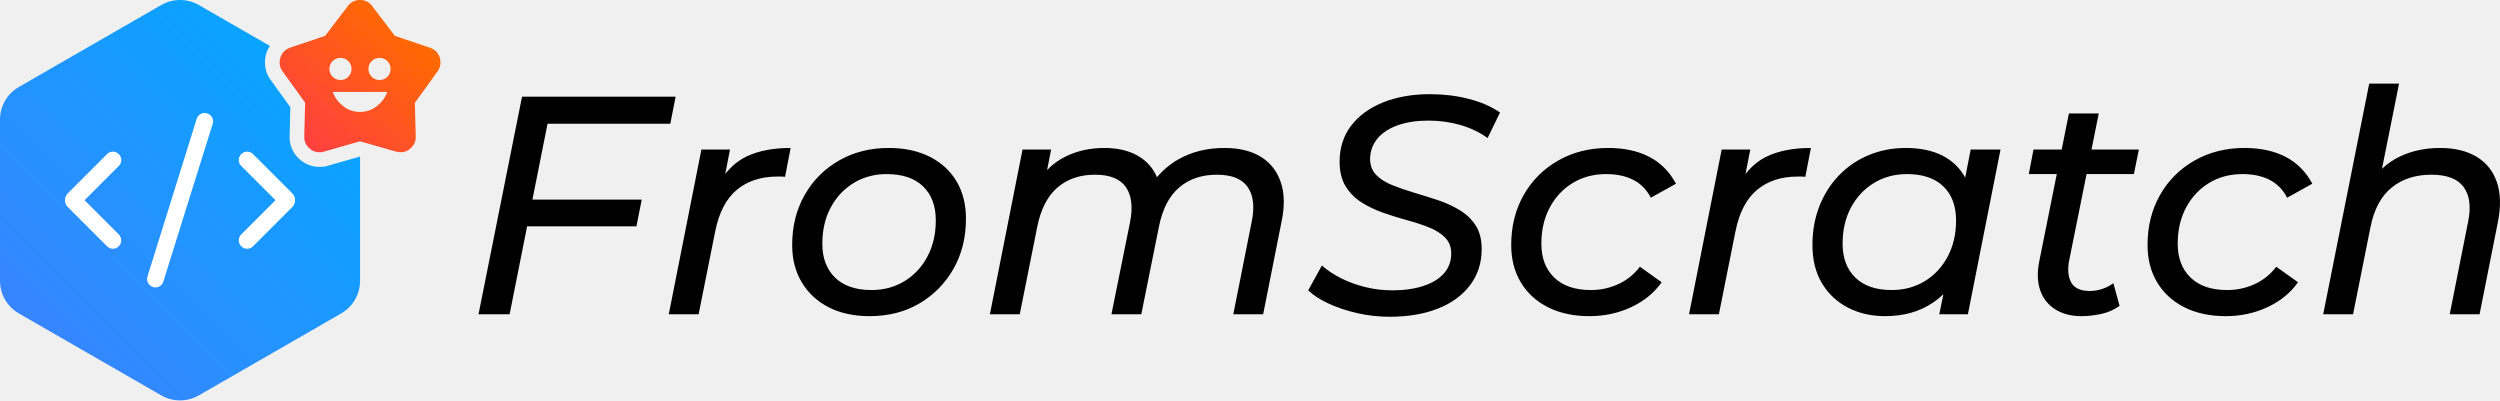
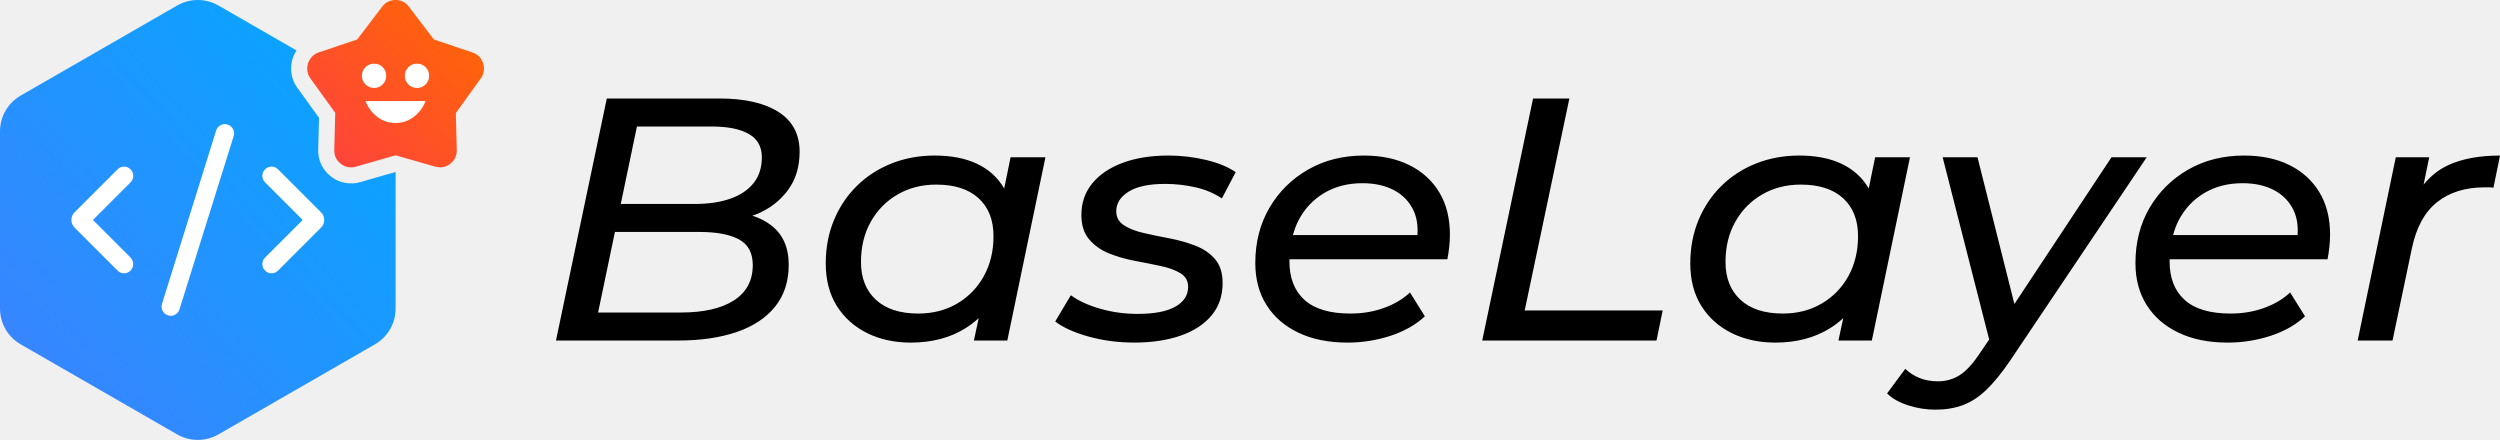
- <svg xmlns="http://www.w3.org/2000/svg" width="512" height="82" viewBox="0 0 512 82">
+ <svg xmlns="http://www.w3.org/2000/svg" width="466" height="82" viewBox="0 0 466 82">
  <defs>
-     <linearGradient id="baselayer-logo-child-icon-gradient" x1="-.929" y1="78.759" x2="71.348" y2="6.559" gradientUnits="userSpaceOnUse">
+     <linearGradient id="baselayer-logo-child-theme-gradient-icon" x1="0" x2="100%" y1="100%" y2="0" gradientUnits="objectBoundingBox">
      <stop offset="0" stop-color="#4080ff" />
      <stop offset="1" stop-color="#0af" />
    </linearGradient>
-     <linearGradient id="baselayer-logo-child-star-gradient" x1="62.728" y1="54.184" x2="84.207" y2="78.068" gradientTransform="translate(0 84) scale(1 -1)" gradientUnits="userSpaceOnUse">
+     <linearGradient id="baselayer-logo-child-theme-gradient-label" x1="0" x2="100%" y1="100%" y2="0" gradientUnits="objectBoundingBox">
      <stop offset="0" stop-color="#ff4040" />
      <stop offset="1" stop-color="#ff6a00" />
    </linearGradient>
  </defs>
-   <path d="M73.728,32.056l-6.507,1.866c-.387.135-.789.216-1.198.241-.22.013-.42.018-.604.018-1.644,0-3.142-.629-4.329-1.816-1.216-1.215-1.83-2.779-1.776-4.505l.148-5.904-4.039-5.599c-.41-.562-.713-1.171-.901-1.812-.171-.583-.258-1.18-.258-1.773,0-1.208.345-2.338,1.007-3.367L40.79,1.068c-1.234-.712-2.541-1.068-3.92-1.068s-2.686.356-3.92,1.068L3.922,17.777c-1.235.711-2.197,1.662-2.887,2.852-.69,1.191-1.035,2.498-1.035,3.921v32.9c0,1.423.345,2.73,1.034,3.921.69,1.19,1.652,2.141,2.887,2.852l29.029,16.709c1.234.712,2.541,1.068,3.92,1.068s2.686-.356,3.92-1.068l29.029-16.709c1.235-.711,2.197-1.662,2.887-2.852s1.035-2.498,1.035-3.921v-25.39l-.013-.004Z" fill="url(#baselayer-logo-child-icon-gradient)" />
-   <path d="M17.322,41l7.007,7.007c.317.341.481.745.493,1.214s-.153.873-.493,1.214c-.341.341-.744.511-1.208.511s-.867-.17-1.208-.511l-7.985-7.985c-.414-.414-.622-.898-.622-1.45s.207-1.036.622-1.45l7.985-7.985c.341-.341.744-.511,1.208-.511s.867.17,1.208.511.511.745.511,1.214-.17.873-.511,1.214l-7.007,7.007ZM30.313,57.929c-.22-.422-.257-.857-.11-1.307l10.083-32.288c.147-.45.427-.784.842-1.005.414-.22.846-.257,1.295-.11.45.147.788.427,1.016.842.228.414.268.846.121,1.295l-10.105,32.31c-.147.45-.427.784-.842,1.005-.414.22-.846.257-1.295.11-.45-.147-.784-.431-1.005-.852ZM56.419,41l-7.007-7.007c-.341-.341-.511-.745-.511-1.214s.17-.873.511-1.214c.341-.341.744-.511,1.208-.511s.867.17,1.208.511l7.985,7.985c.414.414.622.898.622,1.45s-.207,1.036-.622,1.45l-7.985,7.985c-.341.341-.744.511-1.208.511s-.867-.17-1.208-.511c-.341-.341-.511-.745-.511-1.214s.17-.873.511-1.214l7.007-7.007Z" fill="#fff" />
-   <path d="M109.042,40.872h22.382l-1.082,5.476h-22.39l-3.586,18.018h-6.366l8.913-44.566h31.451l-1.082,5.538h-25.148s-3.092,15.534-3.092,15.534ZM148.528,35.641l.978-5.019h-5.857l-6.685,33.743h6.112l3.374-16.872c.764-3.904,2.238-6.769,4.425-8.595,2.185-1.824,4.955-2.738,8.308-2.738h.828c.255,0,.509.022.764.064l1.146-5.921c-3.565,0-6.557.573-8.977,1.719-1.678.795-3.146,2.007-4.416,3.618h0ZM195.886,37.116c1.294,2.165,1.942,4.733,1.942,7.703,0,3.82-.849,7.226-2.547,10.219-1.698,2.992-4.022,5.359-6.971,7.098-2.951,1.741-6.357,2.611-10.219,2.611-3.226,0-6.017-.605-8.372-1.815s-4.192-2.907-5.507-5.093c-1.316-2.186-1.974-4.743-1.974-7.672,0-3.82.849-7.226,2.547-10.219,1.697-2.992,4.043-5.348,7.035-7.067s6.398-2.578,10.219-2.578c3.183,0,5.963.594,8.34,1.783,2.376,1.188,4.212,2.865,5.507,5.029h0ZM191.653,45.138c0-2.97-.87-5.294-2.611-6.972-1.741-1.676-4.224-2.514-7.449-2.514-2.505,0-4.754.605-6.749,1.815-1.996,1.21-3.565,2.887-4.712,5.029-1.146,2.144-1.719,4.616-1.719,7.417,0,2.928.869,5.242,2.61,6.94,1.74,1.698,4.223,2.547,7.449,2.547,2.547,0,4.817-.615,6.812-1.846s3.555-2.918,4.68-5.061c1.124-2.144,1.687-4.594,1.687-7.354h.002ZM258.184,32.087c-1.953-1.188-4.437-1.783-7.45-1.783-3.524,0-6.653.774-9.391,2.324-1.645.931-3.106,2.155-4.391,3.66-.223-.501-.471-.985-.766-1.432-.998-1.506-2.346-2.642-4.043-3.406-1.698-.765-3.692-1.146-5.985-1.146-2.928,0-5.593.594-7.99,1.783-1.38.684-2.619,1.601-3.725,2.735l.829-4.199h-5.857l-6.685,33.743h6.112l3.565-17.827c.721-3.649,2.101-6.355,4.138-8.117,2.038-1.761,4.605-2.643,7.704-2.643,3.056,0,5.167.85,6.335,2.547,1.167,1.698,1.453,4.074.859,7.13l-3.82,18.909h6.112l3.629-18.018c.721-3.565,2.101-6.217,4.139-7.958,2.037-1.74,4.605-2.611,7.704-2.611,3.054,0,5.166.85,6.333,2.547,1.167,1.698,1.434,4.074.797,7.13l-3.757,18.909h6.113l3.755-18.909c.679-3.183.627-5.91-.159-8.181-.786-2.269-2.154-4-4.105-5.188h0ZM292.88,19.289c-3.65,0-6.865.563-9.645,1.688s-4.957,2.716-6.527,4.775c-1.571,2.059-2.355,4.51-2.355,7.353,0,2.038.414,3.725,1.242,5.061.827,1.337,1.91,2.431,3.247,3.279,1.337.85,2.823,1.56,4.457,2.133s3.268,1.083,4.903,1.528c1.634.446,3.12.934,4.457,1.464,1.337.531,2.429,1.221,3.279,2.069.849.85,1.274,1.933,1.274,3.248,0,1.613-.499,2.982-1.496,4.106-.998,1.125-2.41,1.985-4.234,2.578-1.825.595-3.926.891-6.303.891-1.868,0-3.682-.212-5.444-.637-1.761-.423-3.417-1.018-4.966-1.783-1.55-.764-2.896-1.655-4.043-2.674l-2.801,5.093c1.06,1.019,2.472,1.933,4.234,2.738,1.76.807,3.713,1.455,5.857,1.942,2.143.487,4.339.732,6.589.732,3.735,0,7.013-.551,9.836-1.655,2.822-1.103,5.029-2.706,6.621-4.807s2.387-4.574,2.387-7.417c0-1.952-.413-3.565-1.242-4.839-.827-1.274-1.932-2.324-3.311-3.152-1.379-.827-2.875-1.506-4.488-2.037-1.613-.53-3.237-1.039-4.87-1.528-1.635-.488-3.131-1.007-4.488-1.56-1.36-.551-2.442-1.251-3.248-2.101-.806-.848-1.21-1.951-1.21-3.311.043-1.57.552-2.938,1.528-4.106.976-1.167,2.355-2.069,4.139-2.706,1.783-.637,3.884-.955,6.303-.955,2.249,0,4.413.298,6.494.891,2.079.595,3.947,1.486,5.602,2.674l2.547-5.22c-1.783-1.231-3.927-2.165-6.431-2.802-2.505-.637-5.136-.955-7.895-.955h0v.002ZM322.104,37.467c1.995-1.21,4.266-1.815,6.812-1.815,2.165,0,4.021.393,5.571,1.178,1.548.786,2.747,2.005,3.597,3.661l5.156-2.866c-1.316-2.461-3.141-4.297-5.475-5.507-2.335-1.21-5.137-1.815-8.404-1.815-3.821,0-7.238.859-10.25,2.578-3.015,1.719-5.37,4.074-7.068,7.067s-2.546,6.399-2.546,10.219c0,2.929.657,5.486,1.973,7.672,1.315,2.186,3.172,3.884,5.571,5.093,2.397,1.21,5.231,1.815,8.499,1.815,3.056,0,5.899-.615,8.532-1.846,2.631-1.231,4.711-2.928,6.239-5.093l-4.457-3.183c-1.188,1.571-2.664,2.759-4.425,3.565-1.762.806-3.64,1.21-5.634,1.21-3.227,0-5.72-.849-7.481-2.547-1.762-1.697-2.643-4.011-2.643-6.94,0-2.801.573-5.273,1.72-7.417,1.146-2.143,2.716-3.82,4.711-5.029h.002ZM357.479,35.641l.978-5.018h-5.858l-6.684,33.743h6.111l3.375-16.872c.765-3.904,2.238-6.769,4.425-8.595,2.186-1.824,4.955-2.738,8.309-2.738h.827c.255,0,.509.022.764.064l1.146-5.921c-3.565,0-6.557.573-8.977,1.719-1.677.794-3.146,2.007-4.415,3.618h0ZM403.595,30.623h6.111l-6.684,33.743h-5.858l.842-4.12c-.703.672-1.456,1.287-2.274,1.828-2.696,1.783-5.911,2.674-9.646,2.674-2.844,0-5.39-.584-7.639-1.751-2.25-1.167-4.022-2.834-5.317-4.998s-1.941-4.775-1.941-7.831c0-2.886.477-5.538,1.432-7.958s2.292-4.52,4.011-6.303,3.745-3.162,6.079-4.138,4.86-1.464,7.577-1.464c2.928,0,5.412.509,7.449,1.528,2.038,1.018,3.608,2.514,4.712,4.488.01.018.017.039.027.058l1.119-5.756h0ZM398.915,52.492c1.125-2.144,1.688-4.594,1.688-7.354,0-2.97-.871-5.294-2.611-6.972-1.74-1.676-4.223-2.514-7.449-2.514-2.505,0-4.754.605-6.748,1.815-1.996,1.21-3.565,2.887-4.711,5.029-1.147,2.144-1.72,4.616-1.72,7.417,0,2.928.87,5.242,2.611,6.94,1.739,1.698,4.222,2.547,7.449,2.547,2.546,0,4.816-.615,6.812-1.846,1.995-1.231,3.555-2.918,4.679-5.061h0ZM429.825,23.237h-6.111l-1.48,7.386h-5.778l-.955,5.029h5.725l-3.624,18.081c-.425,2.251-.329,4.202.286,5.858.615,1.655,1.655,2.928,3.12,3.82,1.464.891,3.215,1.337,5.252,1.337,1.315,0,2.663-.149,4.043-.446,1.378-.296,2.642-.849,3.788-1.655l-1.274-4.648c-.679.51-1.443.903-2.292,1.178-.85.277-1.698.414-2.547.414-1.825,0-3.067-.541-3.724-1.624-.659-1.082-.839-2.536-.541-4.361l3.613-17.954h9.693l1.019-5.029h-9.7l1.486-7.386h0ZM452.426,37.467c1.995-1.21,4.266-1.815,6.812-1.815,2.165,0,4.021.393,5.571,1.178,1.548.786,2.747,2.005,3.597,3.661l5.156-2.866c-1.316-2.461-3.141-4.297-5.475-5.507-2.335-1.21-5.137-1.815-8.404-1.815-3.821,0-7.238.859-10.25,2.578-3.015,1.719-5.37,4.074-7.068,7.067s-2.546,6.399-2.546,10.219c0,2.929.657,5.486,1.973,7.672,1.315,2.186,3.172,3.884,5.571,5.093,2.397,1.21,5.231,1.815,8.499,1.815,3.056,0,5.899-.615,8.532-1.846,2.631-1.231,4.711-2.928,6.239-5.093l-4.457-3.183c-1.188,1.571-2.664,2.759-4.425,3.565-1.762.806-3.64,1.21-5.634,1.21-3.227,0-5.72-.849-7.481-2.547-1.762-1.697-2.643-4.011-2.643-6.94,0-2.801.573-5.273,1.72-7.417,1.146-2.143,2.716-3.82,4.711-5.029h.002ZM511.35,37.275c-.786-2.269-2.176-4-4.17-5.188-1.996-1.188-4.479-1.783-7.449-1.783-3.056,0-5.826.594-8.308,1.783-1.323.633-2.519,1.465-3.595,2.484l3.499-17.446h-6.112l-9.422,47.24h6.111l3.565-17.827c.722-3.649,2.165-6.355,4.33-8.117,2.165-1.761,4.88-2.643,8.149-2.643,3.183,0,5.389.85,6.621,2.547,1.23,1.698,1.528,4.074.891,7.13l-3.757,18.909h6.112l3.756-18.909c.637-3.183.562-5.91-.223-8.181h.002Z" />
-   <path d="M77.14,21.765c.999-.767,1.728-1.746,2.186-2.934h-11.196c.458,1.189,1.185,2.167,2.183,2.934.998.767,2.135,1.152,3.412,1.152s2.416-.384,3.415-1.152ZM71.336,15.722c.439-.442.658-.977.658-1.608s-.221-1.165-.662-1.604c-.442-.439-.977-.658-1.608-.658s-1.165.221-1.604.662-.658.977-.658,1.607.221,1.166.662,1.605c.442.439.977.658,1.607.658s1.166-.221,1.605-.662ZM79.334,15.722c.439-.442.658-.977.658-1.608s-.221-1.165-.662-1.604c-.442-.439-.977-.658-1.607-.658s-1.166.221-1.605.662c-.439.442-.658.977-.658,1.607s.221,1.166.662,1.605c.442.439.977.658,1.608.658s1.165-.221,1.604-.662ZM66.58,7.347l4.685-6.148c.311-.416.68-.722,1.108-.917.428-.195.879-.293,1.355-.293s.927.097,1.355.293c.428.195.797.5,1.108.917l4.685,6.148,7.164,2.419c.685.22,1.218.608,1.601,1.164.383.556.574,1.17.574,1.843,0,.311-.045.62-.136.928s-.239.604-.447.887l-4.665,6.475.174,6.872c.029.912-.272,1.682-.902,2.307-.63.625-1.364.939-2.203.939-.024,0-.315-.038-.87-.113l-7.438-2.133-7.438,2.133c-.145.058-.293.091-.447.1s-.294.013-.423.013c-.846,0-1.583-.313-2.21-.939-.626-.625-.925-1.395-.896-2.307l.174-6.915-4.639-6.431c-.207-.284-.356-.581-.447-.89-.091-.31-.136-.62-.136-.929,0-.653.19-1.261.571-1.824s.912-.96,1.595-1.195l7.147-2.403.002-.002Z" fill="url(#baselayer-logo-child-star-gradient)" />
+   <path d="M146.848,35.471c1.466-1.954,2.199-4.35,2.199-7.186,0-3.264-1.309-5.735-3.925-7.411-2.617-1.675-6.295-2.513-11.032-2.513h-20.982l-9.475,45.111h22.809c4.151,0,7.772-.525,10.863-1.579,3.09-1.052,5.482-2.631,7.174-4.737,1.692-2.104,2.538-4.704,2.538-7.797,0-3.222-1.083-5.671-3.249-7.347-1.022-.791-2.2-1.388-3.523-1.805.295-.107.593-.199.884-.321,2.346-.988,4.252-2.459,5.719-4.414h0ZM136.797,55.997c-2.347,1.505-5.641,2.256-9.882,2.256h-15.432l3.136-15.015h15.815c3.158,0,5.595.462,7.31,1.385,1.715.924,2.572,2.525,2.572,4.801,0,2.879-1.174,5.069-3.519,6.573ZM136.086,37.05c-1.873.644-4.05.967-6.531.967h-13.845l3.015-14.436h13.942c2.978,0,5.28.462,6.904,1.386,1.625.925,2.437,2.374,2.437,4.35,0,1.933-.519,3.544-1.557,4.833-1.038,1.289-2.494,2.256-4.365,2.9h0ZM187.181,35.143c-.011-.019-.018-.04-.029-.059-1.174-1.997-2.843-3.512-5.009-4.543-2.166-1.031-4.805-1.547-7.919-1.547-2.888,0-5.573.495-8.054,1.483-2.482.988-4.636,2.384-6.463,4.189-1.828,1.804-3.249,3.931-4.264,6.38-1.016,2.449-1.523,5.135-1.523,8.055,0,3.094.688,5.735,2.064,7.927,1.376,2.191,3.259,3.878,5.652,5.06,2.391,1.181,5.099,1.772,8.122,1.772,3.97,0,7.388-.902,10.254-2.707.87-.548,1.671-1.171,2.418-1.851l-.895,4.171h6.226l7.107-34.155h-6.498l-1.19,5.826h.001ZM178.421,56.576c-2.122,1.247-4.535,1.869-7.242,1.869-3.43,0-6.069-.859-7.919-2.577-1.851-1.718-2.775-4.06-2.775-7.024,0-2.835.609-5.339,1.827-7.508s2.887-3.866,5.009-5.091c2.12-1.224,4.511-1.837,7.174-1.837,3.429,0,6.068.849,7.919,2.546,1.85,1.698,2.775,4.05,2.775,7.057,0,2.794-.599,5.274-1.794,7.444-1.196,2.17-2.854,3.877-4.974,5.123v-.002ZM208.065,39.37c0,1.117.474,1.987,1.422,2.609.947.623,2.176,1.107,3.688,1.45,1.511.344,3.113.677,4.806.999,1.692.322,3.293.773,4.805,1.353,1.511.58,2.741,1.418,3.689,2.513.947,1.095,1.421,2.589,1.421,4.479,0,2.364-.689,4.372-2.064,6.025-1.377,1.655-3.306,2.912-5.787,3.77-2.482.86-5.347,1.289-8.596,1.289-3.023,0-5.878-.377-8.562-1.128-2.685-.751-4.749-1.686-6.193-2.804l2.91-4.897c1.398,1.031,3.215,1.869,5.449,2.513,2.233.645,4.568.967,7.005.967,3.113,0,5.459-.451,7.039-1.353,1.579-.901,2.369-2.126,2.369-3.672,0-1.117-.474-1.966-1.421-2.546-.948-.581-2.178-1.032-3.689-1.353-1.512-.323-3.125-.645-4.839-.967-1.715-.323-3.316-.784-4.805-1.386-1.489-.601-2.719-1.471-3.689-2.61-.971-1.138-1.455-2.652-1.455-4.543,0-2.277.677-4.242,2.031-5.897,1.353-1.653,3.249-2.932,5.685-3.834s5.279-1.353,8.528-1.353c2.345,0,4.658.269,6.937.806,2.278.538,4.139,1.3,5.584,2.287l-2.572,4.898c-1.489-.987-3.158-1.685-5.008-2.094-1.851-.408-3.701-.612-5.55-.612-3.023,0-5.302.483-6.836,1.45s-2.301,2.181-2.301,3.641h-.001ZM262.684,30.767c-2.392-1.181-5.211-1.772-8.46-1.772-3.881,0-7.343.87-10.389,2.61-3.046,1.74-5.448,4.115-7.208,7.121-1.76,3.008-2.64,6.445-2.64,10.311,0,3.008.699,5.618,2.098,7.83,1.398,2.213,3.384,3.932,5.956,5.155,2.572,1.225,5.618,1.837,9.137,1.837,2.752,0,5.415-.419,7.987-1.256,2.572-.838,4.715-2.052,6.43-3.642l-2.776-4.446c-1.263,1.203-2.866,2.159-4.805,2.867-1.941.709-4.039,1.064-6.294,1.064-3.836,0-6.69-.848-8.562-2.546-1.873-1.697-2.809-4.092-2.809-7.186,0-.133.017-.255.019-.386h29.422c.136-.688.247-1.429.338-2.224.09-.794.136-1.579.136-2.352,0-3.094-.666-5.736-1.997-7.927-1.332-2.191-3.193-3.876-5.584-5.059h.001ZM242.041,41.077c1.127-2.169,2.718-3.866,4.772-5.091,2.053-1.224,4.433-1.837,7.141-1.837,2.301,0,4.274.441,5.922,1.321,1.646.881,2.853,2.149,3.621,3.802.596,1.286.827,2.805.715,4.544h-23.21c.269-.965.598-1.89,1.04-2.74h-.001ZM284.205,57.865h25.721l-1.152,5.607h-32.488l9.476-45.111h6.769l-8.326,39.504h0ZM349.52,29.317l-1.19,5.826c-.011-.019-.018-.04-.029-.059-1.173-1.997-2.842-3.512-5.008-4.543-2.166-1.031-4.805-1.547-7.919-1.547-2.888,0-5.573.495-8.054,1.483-2.482.988-4.636,2.384-6.463,4.189-1.827,1.804-3.249,3.931-4.264,6.38s-1.523,5.135-1.523,8.055c0,3.094.687,5.735,2.064,7.927,1.376,2.191,3.26,3.878,5.651,5.06,2.391,1.181,5.099,1.772,8.123,1.772,3.97,0,7.387-.902,10.254-2.707.87-.548,1.671-1.17,2.418-1.851l-.895,4.171h6.227l7.106-34.155h-6.498ZM339.57,56.576c-2.121,1.247-4.534,1.869-7.242,1.869-3.429,0-6.069-.859-7.919-2.577s-2.775-4.06-2.775-7.024c0-2.835.609-5.339,1.828-7.508,1.218-2.169,2.887-3.866,5.008-5.091,2.12-1.224,4.511-1.837,7.175-1.837,3.428,0,6.068.849,7.919,2.546,1.849,1.698,2.775,4.05,2.775,7.057,0,2.794-.599,5.274-1.794,7.444-1.196,2.17-2.854,3.877-4.975,5.123v-.002ZM400.146,29.317l-25.449,37.893c-1.58,2.32-3.069,4.145-4.467,5.478-1.399,1.331-2.854,2.276-4.365,2.835-1.513.558-3.215.838-5.11.838-1.716,0-3.406-.269-5.076-.806-1.669-.537-2.978-1.278-3.926-2.223l3.385-4.576c.768.73,1.658,1.299,2.673,1.708s2.154.612,3.418.612c1.489,0,2.831-.376,4.027-1.128,1.195-.752,2.425-2.073,3.688-3.963l1.84-2.697-8.675-33.971h6.497l6.878,27.354,18.097-27.354h6.565,0ZM426.745,30.767c-2.392-1.181-5.212-1.772-8.46-1.772-3.881,0-7.344.87-10.39,2.61-3.045,1.74-5.448,4.115-7.207,7.121-1.76,3.008-2.64,6.445-2.64,10.311,0,3.008.698,5.618,2.097,7.83,1.398,2.213,3.385,3.932,5.957,5.155,2.571,1.225,5.618,1.837,9.137,1.837,2.751,0,5.415-.419,7.987-1.256,2.571-.838,4.714-2.052,6.43-3.642l-2.775-4.446c-1.264,1.203-2.866,2.159-4.805,2.867-1.941.709-4.04,1.064-6.295,1.064-3.836,0-6.69-.848-8.562-2.546-1.873-1.697-2.809-4.092-2.809-7.186,0-.133.017-.255.019-.386h29.423c.136-.688.247-1.429.338-2.224.09-.794.136-1.579.136-2.352,0-3.094-.666-5.736-1.997-7.927-1.332-2.191-3.193-3.876-5.584-5.059h0ZM406.102,41.077c1.127-2.169,2.718-3.866,4.772-5.091,2.052-1.224,4.432-1.837,7.14-1.837,2.301,0,4.274.441,5.922,1.321,1.646.881,2.853,2.149,3.621,3.802.596,1.286.827,2.805.715,4.544h-23.21c.269-.965.598-1.89,1.04-2.74h0ZM466,28.994l-1.218,5.993c-.271-.043-.542-.064-.812-.064h-.881c-3.565,0-6.509.924-8.832,2.771-2.325,1.848-3.892,4.748-4.704,8.7l-3.587,17.078h-6.497l7.106-34.155h6.227l-1.039,5.08c1.349-1.63,2.911-2.858,4.694-3.662,2.572-1.16,5.753-1.74,9.543-1.74h0Z" />
+   <path fill="url(#baselayer-logo-child-theme-gradient-icon)" d="M73.728,32.056l-6.507,1.866c-.387.135-.789.216-1.198.241-.22.013-.42.018-.604.018-1.644,0-3.142-.629-4.329-1.816-1.216-1.215-1.83-2.779-1.776-4.505l.148-5.904-4.039-5.599c-.41-.562-.713-1.171-.901-1.812-.171-.583-.258-1.18-.258-1.773,0-1.208.345-2.338,1.007-3.367L40.79,1.068c-1.234-.712-2.541-1.068-3.92-1.068s-2.686.356-3.92,1.068L3.922,17.777c-1.235.711-2.197,1.662-2.887,2.852-.69,1.191-1.035,2.498-1.035,3.921v32.9c0,1.423.345,2.73,1.034,3.921.69,1.19,1.652,2.141,2.887,2.852l29.029,16.709c1.234.712,2.541,1.068,3.92,1.068s2.686-.356,3.92-1.068l29.029-16.709c1.235-.711,2.197-1.662,2.887-2.852s1.035-2.498,1.035-3.921v-25.39l-.013-.004Z" />
+   <path fill="url(#baselayer-logo-child-theme-gradient-label)" d="M66.58,7.358l4.685-6.148c.311-.416.68-.722,1.108-.917S73.252,0,73.728,0s.927.097,1.355.293c.428.195.797.5,1.108.917l4.685,6.148,7.164,2.419c.685.22,1.218.608,1.601,1.164.383.556.574,1.17.574,1.843,0,.311-.045.62-.136.928s-.239.604-.447.887l-4.665,6.475.174,6.872c.029.912-.272,1.682-.902,2.307s-1.364.939-2.203.939c-.024,0-.315-.038-.87-.113l-7.438-2.133-7.438,2.133c-.145.058-.293.091-.447.1s-.294.013-.423.013c-.846,0-1.583-.313-2.21-.939-.626-.625-.925-1.395-.896-2.307l.174-6.915-4.639-6.431c-.207-.284-.356-.581-.447-.89-.091-.31-.136-.62-.136-.929,0-.653.19-1.261.571-1.824s.912-.96,1.595-1.195l7.147-2.403.002-.002h0Z" />
+   <path fill="#fff" d="M17.322,41l7.007,7.007c.317.341.481.745.493,1.214s-.153.873-.493,1.214c-.341.341-.744.511-1.208.511s-.867-.17-1.208-.511l-7.985-7.985c-.414-.414-.622-.898-.622-1.45s.207-1.036.622-1.45l7.985-7.985c.341-.341.744-.511,1.208-.511s.867.17,1.208.511.511.745.511,1.214-.17.873-.511,1.214l-7.007,7.007ZM30.313,57.929c-.22-.422-.257-.857-.11-1.307l10.083-32.288c.147-.45.427-.784.842-1.005.414-.22.846-.257,1.295-.11.45.147.788.427,1.016.842.228.414.268.846.121,1.295l-10.105,32.31c-.147.45-.427.784-.842,1.005-.414.22-.846.257-1.295.11-.45-.147-.784-.431-1.005-.852ZM56.419,41l-7.007-7.007c-.341-.341-.511-.745-.511-1.214s.17-.873.511-1.214c.341-.341.744-.511,1.208-.511s.867.17,1.208.511l7.985,7.985c.414.414.622.898.622,1.45s-.207,1.036-.622,1.45l-7.985,7.985c-.341.341-.744.511-1.208.511s-.867-.17-1.208-.511c-.341-.341-.511-.745-.511-1.214s.17-.873.511-1.214l7.007-7.007ZM68.13,18.842h11.196c-.458,1.188-1.187,2.167-2.186,2.934-.999.768-2.138,1.152-3.415,1.152s-2.414-.385-3.412-1.152c-.998-.767-1.725-1.745-2.183-2.934ZM77.73,16.395c.631,0,1.165-.221,1.604-.662.439-.442.658-.977.658-1.608s-.221-1.165-.662-1.604c-.442-.439-.977-.658-1.607-.658s-1.166.221-1.605.662c-.439.442-.658.977-.658,1.607s.221,1.166.662,1.605c.442.439.977.658,1.608.658ZM69.731,16.395c.63,0,1.166-.221,1.605-.662.439-.442.658-.977.658-1.608s-.221-1.165-.662-1.604c-.442-.439-.977-.658-1.608-.658s-1.165.221-1.604.662c-.439.441-.658.977-.658,1.607s.221,1.166.662,1.605c.442.439.977.658,1.607.658Z" />
</svg>
